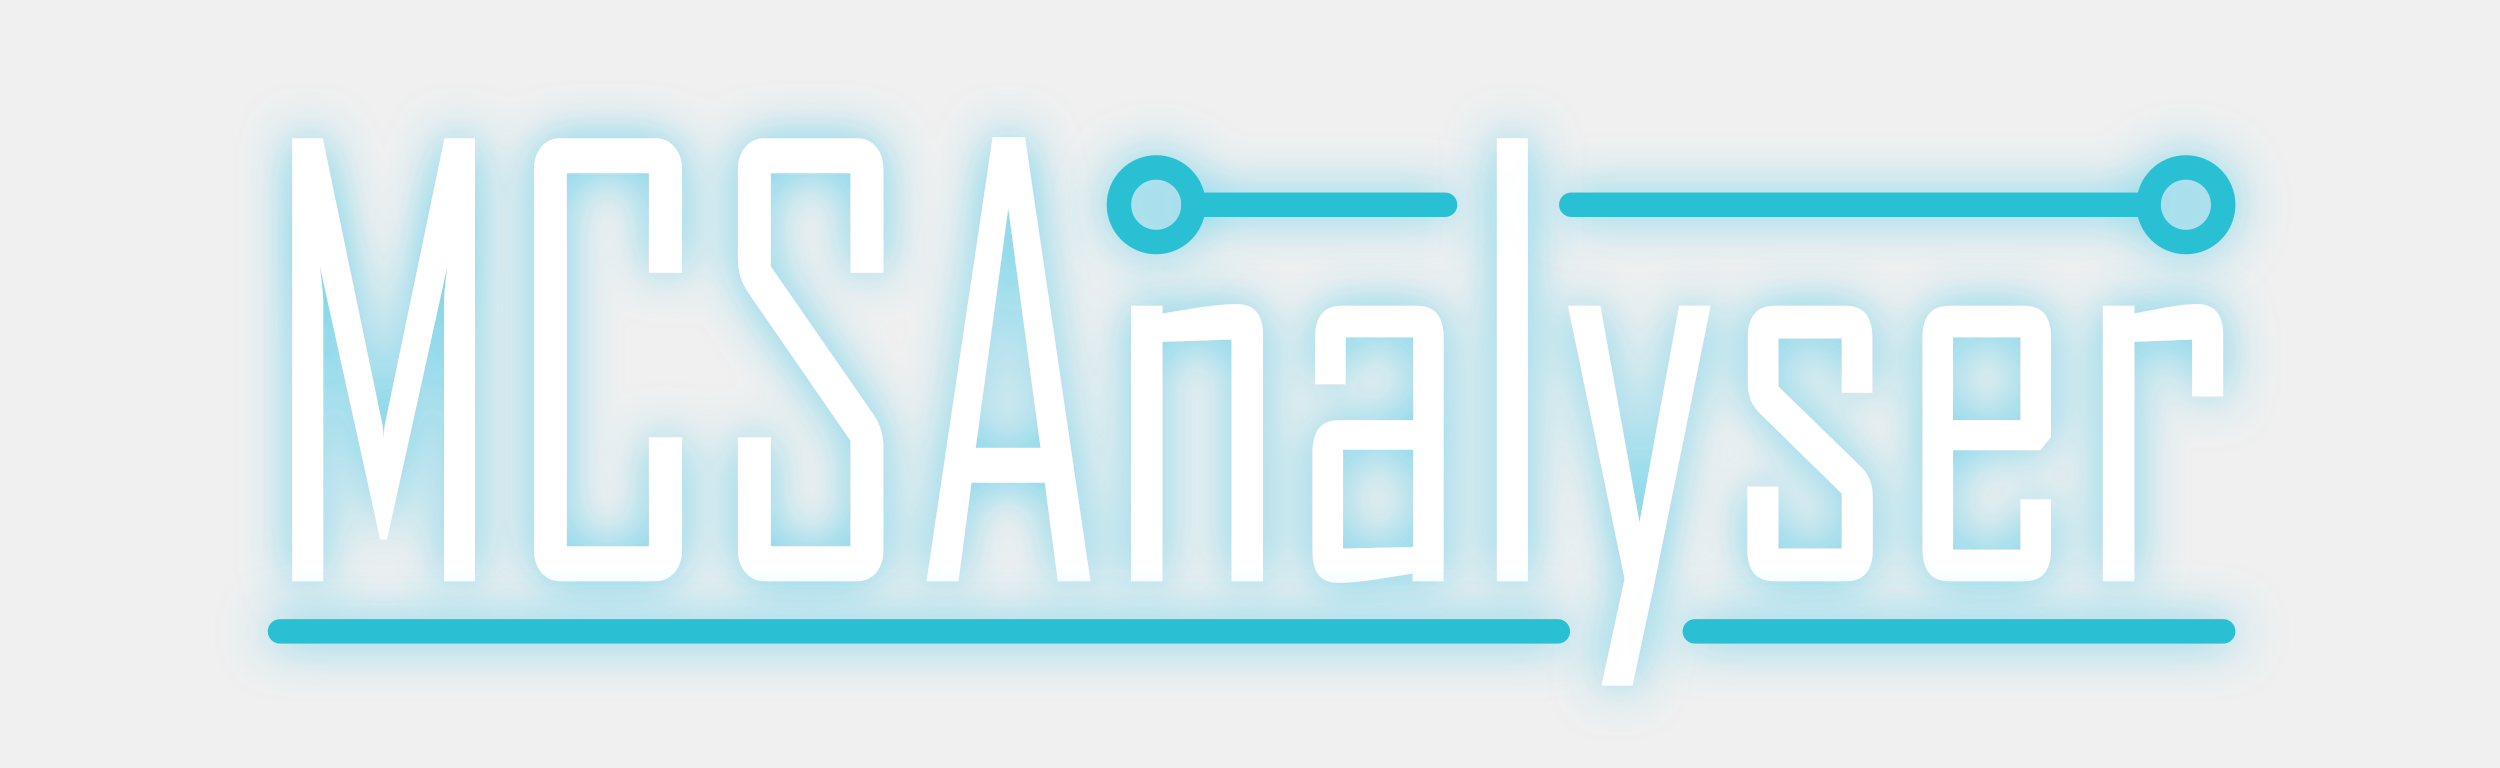
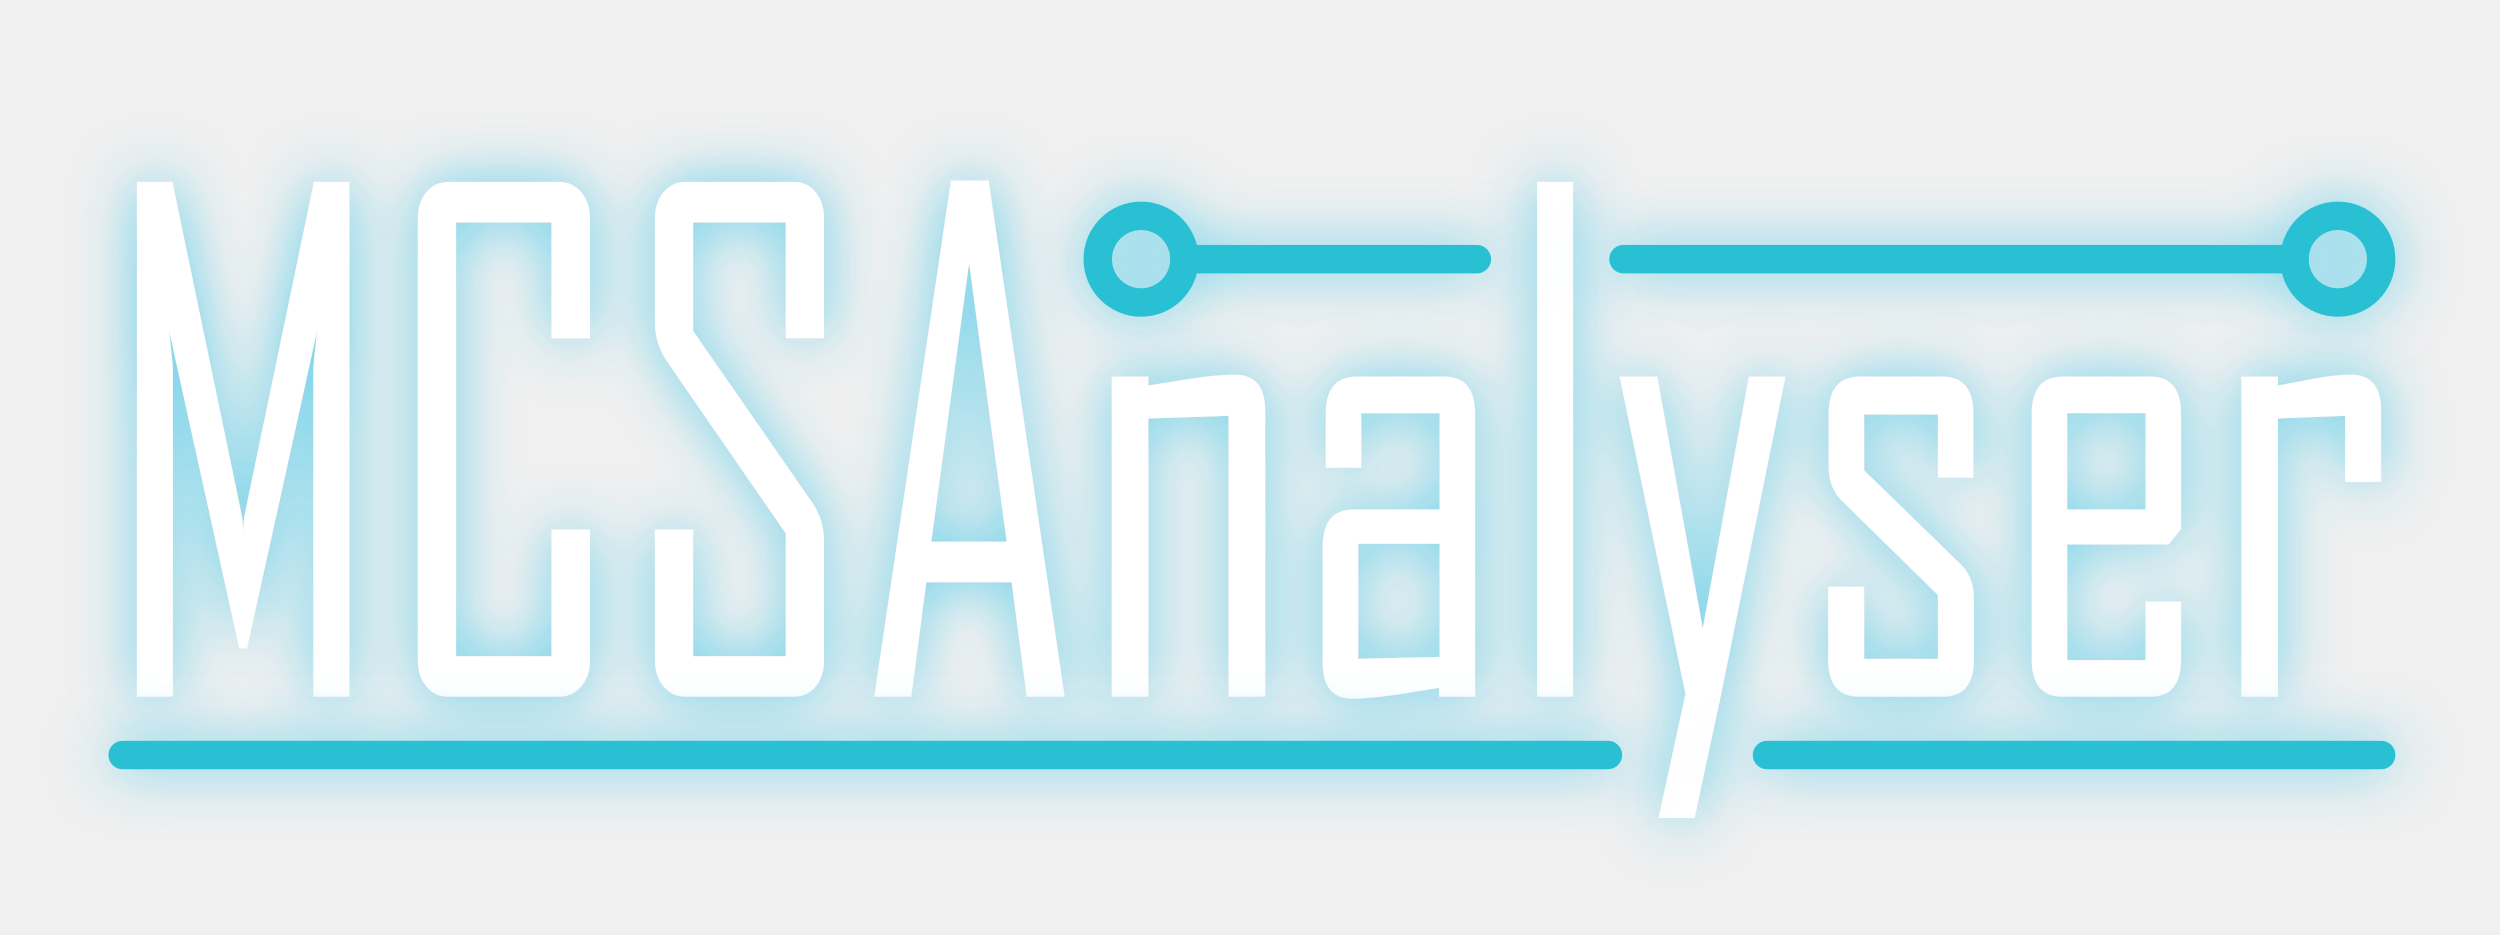
- <svg xmlns="http://www.w3.org/2000/svg" id="Layer_1" viewBox="0 0 1971.53 605.03">
+ <svg xmlns="http://www.w3.org/2000/svg" id="Layer_2" viewBox="0 0 1696.32 633.84">
  <defs>
-     <style>.cls-1{fill:#fff;}.cls-2{fill:url(#radial-gradient);}.cls-3{fill:#2bc0d3;}.cls-4{clip-path:url(#clippath);}.cls-5{filter:url(#outer-glow-8);}.cls-6{fill:none;}.cls-7{filter:url(#outer-glow-5);}.cls-8{filter:url(#outer-glow-7);}.cls-9{filter:url(#outer-glow-6);}</style>
-     <clipPath id="clippath">
-       <rect class="cls-6" x="1971.53" y="-601.87" width="1920" height="1454.91" />
-     </clipPath>
-     <radialGradient id="radial-gradient" cx="2907.33" cy="126.28" fx="2907.33" fy="126.28" r="1105.23" gradientTransform="translate(0 33.32) scale(1 .74)" gradientUnits="userSpaceOnUse">
-       <stop offset="0" stop-color="#2ec0d3" stop-opacity=".3" />
-       <stop offset=".16" stop-color="#2ec0d3" stop-opacity=".23" />
-       <stop offset=".48" stop-color="#2ec0d3" stop-opacity=".1" />
-       <stop offset=".77" stop-color="#2ec0d3" stop-opacity=".03" />
-       <stop offset="1" stop-color="#2ec0d3" stop-opacity="0" />
-     </radialGradient>
-     <filter id="outer-glow-4" filterUnits="userSpaceOnUse">
+     <filter id="outer-glow-2" filterUnits="userSpaceOnUse">
      <feOffset dx="0" dy="0" />
      <feGaussianBlur result="blur" stdDeviation="19.31" />
      <feFlood flood-color="#34c4e7" flood-opacity=".75" />
      <feComposite in2="blur" operator="in" />
      <feComposite in="SourceGraphic" />
    </filter>
-     <filter id="outer-glow-5" filterUnits="userSpaceOnUse">
+     <filter id="outer-glow-3" filterUnits="userSpaceOnUse">
      <feOffset dx="0" dy="0" />
      <feGaussianBlur result="blur-2" stdDeviation="19.31" />
      <feFlood flood-color="#34c4e7" flood-opacity=".75" />
      <feComposite in2="blur-2" operator="in" />
      <feComposite in="SourceGraphic" />
    </filter>
-     <filter id="outer-glow-6" filterUnits="userSpaceOnUse">
+     <filter id="outer-glow-4" filterUnits="userSpaceOnUse">
      <feOffset dx="0" dy="0" />
      <feGaussianBlur result="blur-3" stdDeviation="19.31" />
      <feFlood flood-color="#34c4e7" flood-opacity=".75" />
      <feComposite in2="blur-3" operator="in" />
      <feComposite in="SourceGraphic" />
    </filter>
-     <filter id="outer-glow-7" filterUnits="userSpaceOnUse">
+     <filter id="outer-glow-5" filterUnits="userSpaceOnUse">
      <feOffset dx="0" dy="0" />
      <feGaussianBlur result="blur-4" stdDeviation="19.31" />
      <feFlood flood-color="#34c4e7" flood-opacity=".75" />
      <feComposite in2="blur-4" operator="in" />
      <feComposite in="SourceGraphic" />
    </filter>
-     <filter id="outer-glow-8" filterUnits="userSpaceOnUse">
-       <feOffset dx="0" dy="0" />
-       <feGaussianBlur result="blur-5" stdDeviation="19.31" />
-       <feFlood flood-color="#34c4e7" flood-opacity=".75" />
-       <feComposite in2="blur-5" operator="in" />
-       <feComposite in="SourceGraphic" />
-     </filter>
  </defs>
-   <g class="cls-4">
-     <ellipse class="cls-2" cx="2907.33" cy="126.28" rx="1110.68" ry="825.86" />
-   </g>
-   <g>
-     <g class="cls-7">
-       <path class="cls-1" d="M374.57,458.32h-24.39V237.16c0-3.12,.87-12.27,2.61-27.45l-47.66,215.8h-5.21l-47.66-215.8c1.74,15.33,2.61,24.47,2.61,27.45v221.16h-24.39V109.06h24.02l47.29,227.18c.25,1.19,.5,4.54,.75,10.04,0-2.23,.25-5.58,.74-10.04l47.29-227.18h24.02V458.32Z" />
-       <path class="cls-1" d="M537.84,433.55c0,7.29-1.99,13.24-5.96,17.85-3.97,4.61-9,6.92-15.08,6.92h-75.03c-6.08,0-11.05-2.3-14.89-6.92-3.85-4.61-5.77-10.56-5.77-17.85V133.84c0-7.29,1.92-13.24,5.77-17.85,3.84-4.61,8.81-6.92,14.89-6.92h75.03c6.08,0,11.11,2.31,15.08,6.92,3.97,4.61,5.96,10.57,5.96,17.85v81.23h-26.06v-78.55h-64.79V430.87h64.79v-85.92h26.06v88.6Z" />
-       <path class="cls-1" d="M696.64,433.55c0,7.29-1.89,13.24-5.68,17.85-3.79,4.61-8.72,6.92-14.8,6.92h-73.35c-6.08,0-11.08-2.3-14.99-6.92-3.91-4.61-5.86-10.56-5.86-17.85v-88.6h25.88v85.92h62.93v-83.24l-80.43-116.49c-5.58-8.03-8.38-16.88-8.38-26.56v-70.74c0-7.29,1.96-13.24,5.86-17.85,3.91-4.61,8.9-6.92,14.99-6.92h73.35c6.08,0,11.01,2.31,14.8,6.92,3.78,4.61,5.68,10.57,5.68,17.85v81.23h-25.88v-78.55h-62.93v73.64l80.8,116.49c5.33,7.74,8,16.44,8,26.11v80.79Z" />
-       <path class="cls-1" d="M859.91,458.32h-25.69l-10.24-77.66h-57.9l-10.24,77.66h-24.95v-.89l51.94-349.25h25.51l51.57,350.14Zm-39.28-105.11l-25.51-189.24-25.69,189.24h51.2Z" />
-       <path class="cls-1" d="M996,458.32h-24.76v-190.58l-54.55,1.79v188.8h-24.76V241.18h24.76v6.03c9.68-1.49,19.42-3.05,29.23-4.69,11.92-1.79,21.72-2.68,29.42-2.68,13.78,0,20.66,8.11,20.66,24.33v194.15Z" />
-       <path class="cls-1" d="M1138.43,458.32h-24.39v-6.03c-9.81,1.64-19.61,3.2-29.42,4.69-12.17,1.79-21.91,2.68-29.23,2.68-13.53,0-20.29-8.03-20.29-24.1v-79.22c0-16.66,7.01-24.99,21.04-24.99h58.27v-65.39h-53.24v37.04h-24.02v-36.6c0-16.81,6.95-25.22,20.85-25.22h59.57c13.9,0,20.85,8.41,20.85,25.22v191.92Zm-24.02-27v-76.77h-55.29v78.11l55.29-1.34Z" />
-       <path class="cls-1" d="M1204.89,458.32h-24.39V109.06h24.39V458.32Z" />
-       <path class="cls-1" d="M1348.98,241.18l-43.56,215.35-18.06,84.13h-24.39l18.24-84.13-44.68-215.35h25.5l30.9,170.94,31.28-170.94h24.76Z" />
-       <path class="cls-1" d="M1476.88,433.1c0,16.81-7.01,25.22-21.04,25.22h-56.78c-14.03,0-21.04-8.4-21.04-25.22v-49.32h24.39v48.87h50.08v-43.29l-64.79-63.6c-6.21-5.95-9.31-13.69-9.31-23.21v-36.15c0-16.81,7.01-25.22,21.04-25.22h56.04c14.02,0,21.04,8.41,21.04,25.22v43.29h-24.02v-42.85h-50.08v37.94l65.35,63.6c6.08,5.8,9.12,13.69,9.12,23.66v41.06Z" />
-       <path class="cls-1" d="M1617.44,433.1c0,16.81-6.95,25.22-20.85,25.22h-59.57c-13.9,0-20.85-8.4-20.85-25.22v-166.7c0-16.81,6.95-25.22,20.85-25.22h59.57c13.9,0,20.85,8.41,20.85,25.22v78.11l-8.38,10.49h-68.88v78.55h53.25v-39.72h24.02v39.28Zm-24.02-101.76v-65.39h-53.25v65.39h53.25Z" />
-       <path class="cls-1" d="M1753.16,312.59h-24.39v-44.86l-45.61,1.79v188.8h-24.76V241.18h24.76v6.03c8.19-1.49,16.44-3.05,24.76-4.69,9.93-1.79,18.18-2.68,24.76-2.68,13.65,0,20.48,8.11,20.48,24.33v48.43Z" />
-     </g>
-     <g class="cls-9">
-       <path class="cls-3" d="M1228.55,507.56H220.8c-5.33,0-9.65-4.32-9.65-9.65s4.32-9.65,9.65-9.65h1007.75c5.33,0,9.65,4.32,9.65,9.65s-4.32,9.65-9.65,9.65Z" />
-     </g>
-     <g class="cls-8">
-       <path class="cls-3" d="M1753.25,507.56h-416.69c-5.33,0-9.65-4.32-9.65-9.65s4.32-9.65,9.65-9.65h416.69c5.33,0,9.65,4.32,9.65,9.65s-4.32,9.65-9.65,9.65Z" />
-     </g>
-     <g class="cls-5">
-       <path class="cls-3" d="M1694.42,171.12h-455.28c-5.33,0-9.65-4.32-9.65-9.65s4.32-9.65,9.65-9.65h455.28c5.33,0,9.65,4.32,9.65,9.65s-4.32,9.65-9.65,9.65Z" />
-       <path class="cls-3" d="M1139.61,171.12h-198.39c-5.33,0-9.65-4.32-9.65-9.65s4.32-9.65,9.65-9.65h198.39c5.33,0,9.65,4.32,9.65,9.65s-4.32,9.65-9.65,9.65Z" />
-       <path class="cls-3" d="M911.81,200.53c-21.54,0-39.07-17.53-39.07-39.07s17.53-39.07,39.07-39.07,39.07,17.53,39.07,39.07-17.53,39.07-39.07,39.07Zm0-58.83c-10.9,0-19.76,8.86-19.76,19.76s8.86,19.76,19.76,19.76,19.76-8.86,19.76-19.76-8.86-19.76-19.76-19.76Z" />
-       <path class="cls-3" d="M1723.83,200.53c-21.54,0-39.07-17.53-39.07-39.07s17.53-39.07,39.07-39.07,39.07,17.53,39.07,39.07-17.53,39.07-39.07,39.07Zm0-58.83c-10.9,0-19.76,8.86-19.76,19.76s8.86,19.76,19.76,19.76,19.76-8.86,19.76-19.76-8.86-19.76-19.76-19.76Z" />
+   <g id="Layer_1-2">
+     <g>
+       <g style="filter:url(#outer-glow-2);">
+         <path d="M237.02,472.71h-24.39V251.55c0-3.12,.87-12.27,2.61-27.45l-47.66,215.8h-5.21l-47.66-215.8c1.74,15.33,2.61,24.47,2.61,27.45v221.16h-24.39V123.45h24.02l47.29,227.18c.25,1.19,.5,4.54,.75,10.04,0-2.23,.25-5.58,.74-10.04l47.29-227.18h24.02V472.71Z" style="fill:#fff;" />
+         <path d="M400.29,447.93c0,7.29-1.99,13.24-5.96,17.85-3.97,4.61-9,6.92-15.08,6.92h-75.03c-6.08,0-11.05-2.3-14.89-6.92-3.85-4.61-5.77-10.56-5.77-17.85V148.23c0-7.29,1.92-13.24,5.77-17.85,3.84-4.61,8.81-6.92,14.89-6.92h75.03c6.08,0,11.11,2.31,15.08,6.92,3.97,4.61,5.96,10.57,5.96,17.85v81.23h-26.06v-78.55h-64.79V445.26h64.79v-85.92h26.06v88.6Z" style="fill:#fff;" />
+         <path d="M559.09,447.93c0,7.29-1.89,13.24-5.68,17.85-3.79,4.61-8.72,6.92-14.8,6.92h-73.35c-6.08,0-11.08-2.3-14.99-6.92-3.91-4.61-5.86-10.56-5.86-17.85v-88.6h25.88v85.92h62.93v-83.24l-80.43-116.49c-5.58-8.03-8.38-16.88-8.38-26.56v-70.74c0-7.29,1.96-13.24,5.86-17.85,3.91-4.61,8.9-6.92,14.99-6.92h73.35c6.08,0,11.01,2.31,14.8,6.92,3.78,4.61,5.68,10.57,5.68,17.85v81.23h-25.88v-78.55h-62.93v73.64l80.8,116.49c5.33,7.74,8,16.44,8,26.11v80.79Z" style="fill:#fff;" />
+         <path d="M722.36,472.71h-25.69l-10.24-77.66h-57.9l-10.24,77.66h-24.95v-.89l51.94-349.25h25.51l51.57,350.14Zm-39.28-105.11l-25.51-189.24-25.69,189.24h51.2Z" style="fill:#fff;" />
+         <path d="M858.45,472.71h-24.76v-190.58l-54.55,1.79v188.8h-24.76V255.57h24.76v6.03c9.68-1.49,19.42-3.05,29.23-4.69,11.92-1.79,21.72-2.68,29.42-2.68,13.78,0,20.66,8.11,20.66,24.33v194.15Z" style="fill:#fff;" />
+         <path d="M1000.87,472.71h-24.39v-6.03c-9.81,1.64-19.61,3.2-29.42,4.69-12.17,1.79-21.91,2.68-29.23,2.68-13.53,0-20.29-8.03-20.29-24.1v-79.22c0-16.66,7.01-24.99,21.04-24.99h58.27v-65.39h-53.24v37.04h-24.02v-36.6c0-16.81,6.95-25.22,20.85-25.22h59.57c13.9,0,20.85,8.41,20.85,25.22v191.92Zm-24.02-27v-76.77h-55.29v78.11l55.29-1.34Z" style="fill:#fff;" />
+         <path d="M1067.34,472.71h-24.39V123.45h24.39V472.71Z" style="fill:#fff;" />
+         <path d="M1211.43,255.57l-43.56,215.35-18.06,84.13h-24.39l18.24-84.13-44.68-215.35h25.5l30.9,170.94,31.28-170.94h24.76Z" style="fill:#fff;" />
+         <path d="M1339.33,447.49c0,16.81-7.01,25.22-21.04,25.22h-56.78c-14.03,0-21.04-8.4-21.04-25.22v-49.32h24.39v48.87h50.08v-43.29l-64.79-63.6c-6.21-5.95-9.31-13.69-9.31-23.21v-36.15c0-16.81,7.01-25.22,21.04-25.22h56.04c14.02,0,21.04,8.41,21.04,25.22v43.29h-24.02v-42.85h-50.08v37.94l65.35,63.6c6.08,5.8,9.12,13.69,9.12,23.66v41.06Z" style="fill:#fff;" />
+         <path d="M1479.89,447.49c0,16.81-6.95,25.22-20.85,25.22h-59.57c-13.9,0-20.85-8.4-20.85-25.22v-166.7c0-16.81,6.95-25.22,20.85-25.22h59.57c13.9,0,20.85,8.41,20.85,25.22v78.11l-8.38,10.49h-68.88v78.55h53.25v-39.72h24.02v39.28Zm-24.02-101.76v-65.39h-53.25v65.39h53.25Z" style="fill:#fff;" />
+         <path d="M1615.61,326.98h-24.39v-44.86l-45.61,1.79v188.8h-24.76V255.57h24.76v6.03c8.19-1.49,16.44-3.05,24.76-4.69,9.93-1.79,18.18-2.68,24.76-2.68,13.65,0,20.48,8.11,20.48,24.33v48.43Z" style="fill:#fff;" />
+       </g>
+       <line x1="83.25" y1="512.3" x2="1091" y2="512.3" style="fill:#fff; filter:url(#outer-glow-3); stroke:#2bc0d3; stroke-linecap:round; stroke-linejoin:round; stroke-width:19.31px;" />
+       <line x1="1199" y1="512.3" x2="1615.69" y2="512.3" style="fill:#fff; filter:url(#outer-glow-4); stroke:#2bc0d3; stroke-linecap:round; stroke-linejoin:round; stroke-width:19.31px;" />
+       <g style="filter:url(#outer-glow-5);">
+         <line x1="1101.59" y1="175.85" x2="1556.87" y2="175.85" style="fill:#fff; stroke:#2bc0d3; stroke-linecap:round; stroke-linejoin:round; stroke-width:19.31px;" />
+         <line x1="803.67" y1="175.85" x2="1002.06" y2="175.85" style="fill:#fff; stroke:#2bc0d3; stroke-linecap:round; stroke-linejoin:round; stroke-width:19.31px;" />
+         <circle cx="774.26" cy="175.85" r="29.41" style="fill:none; stroke:#2bc0d3; stroke-linecap:round; stroke-linejoin:round; stroke-width:19.31px;" />
+         <circle cx="1586.28" cy="175.85" r="29.41" style="fill:none; stroke:#2bc0d3; stroke-linecap:round; stroke-linejoin:round; stroke-width:19.31px;" />
+       </g>
    </g>
  </g>
</svg>
